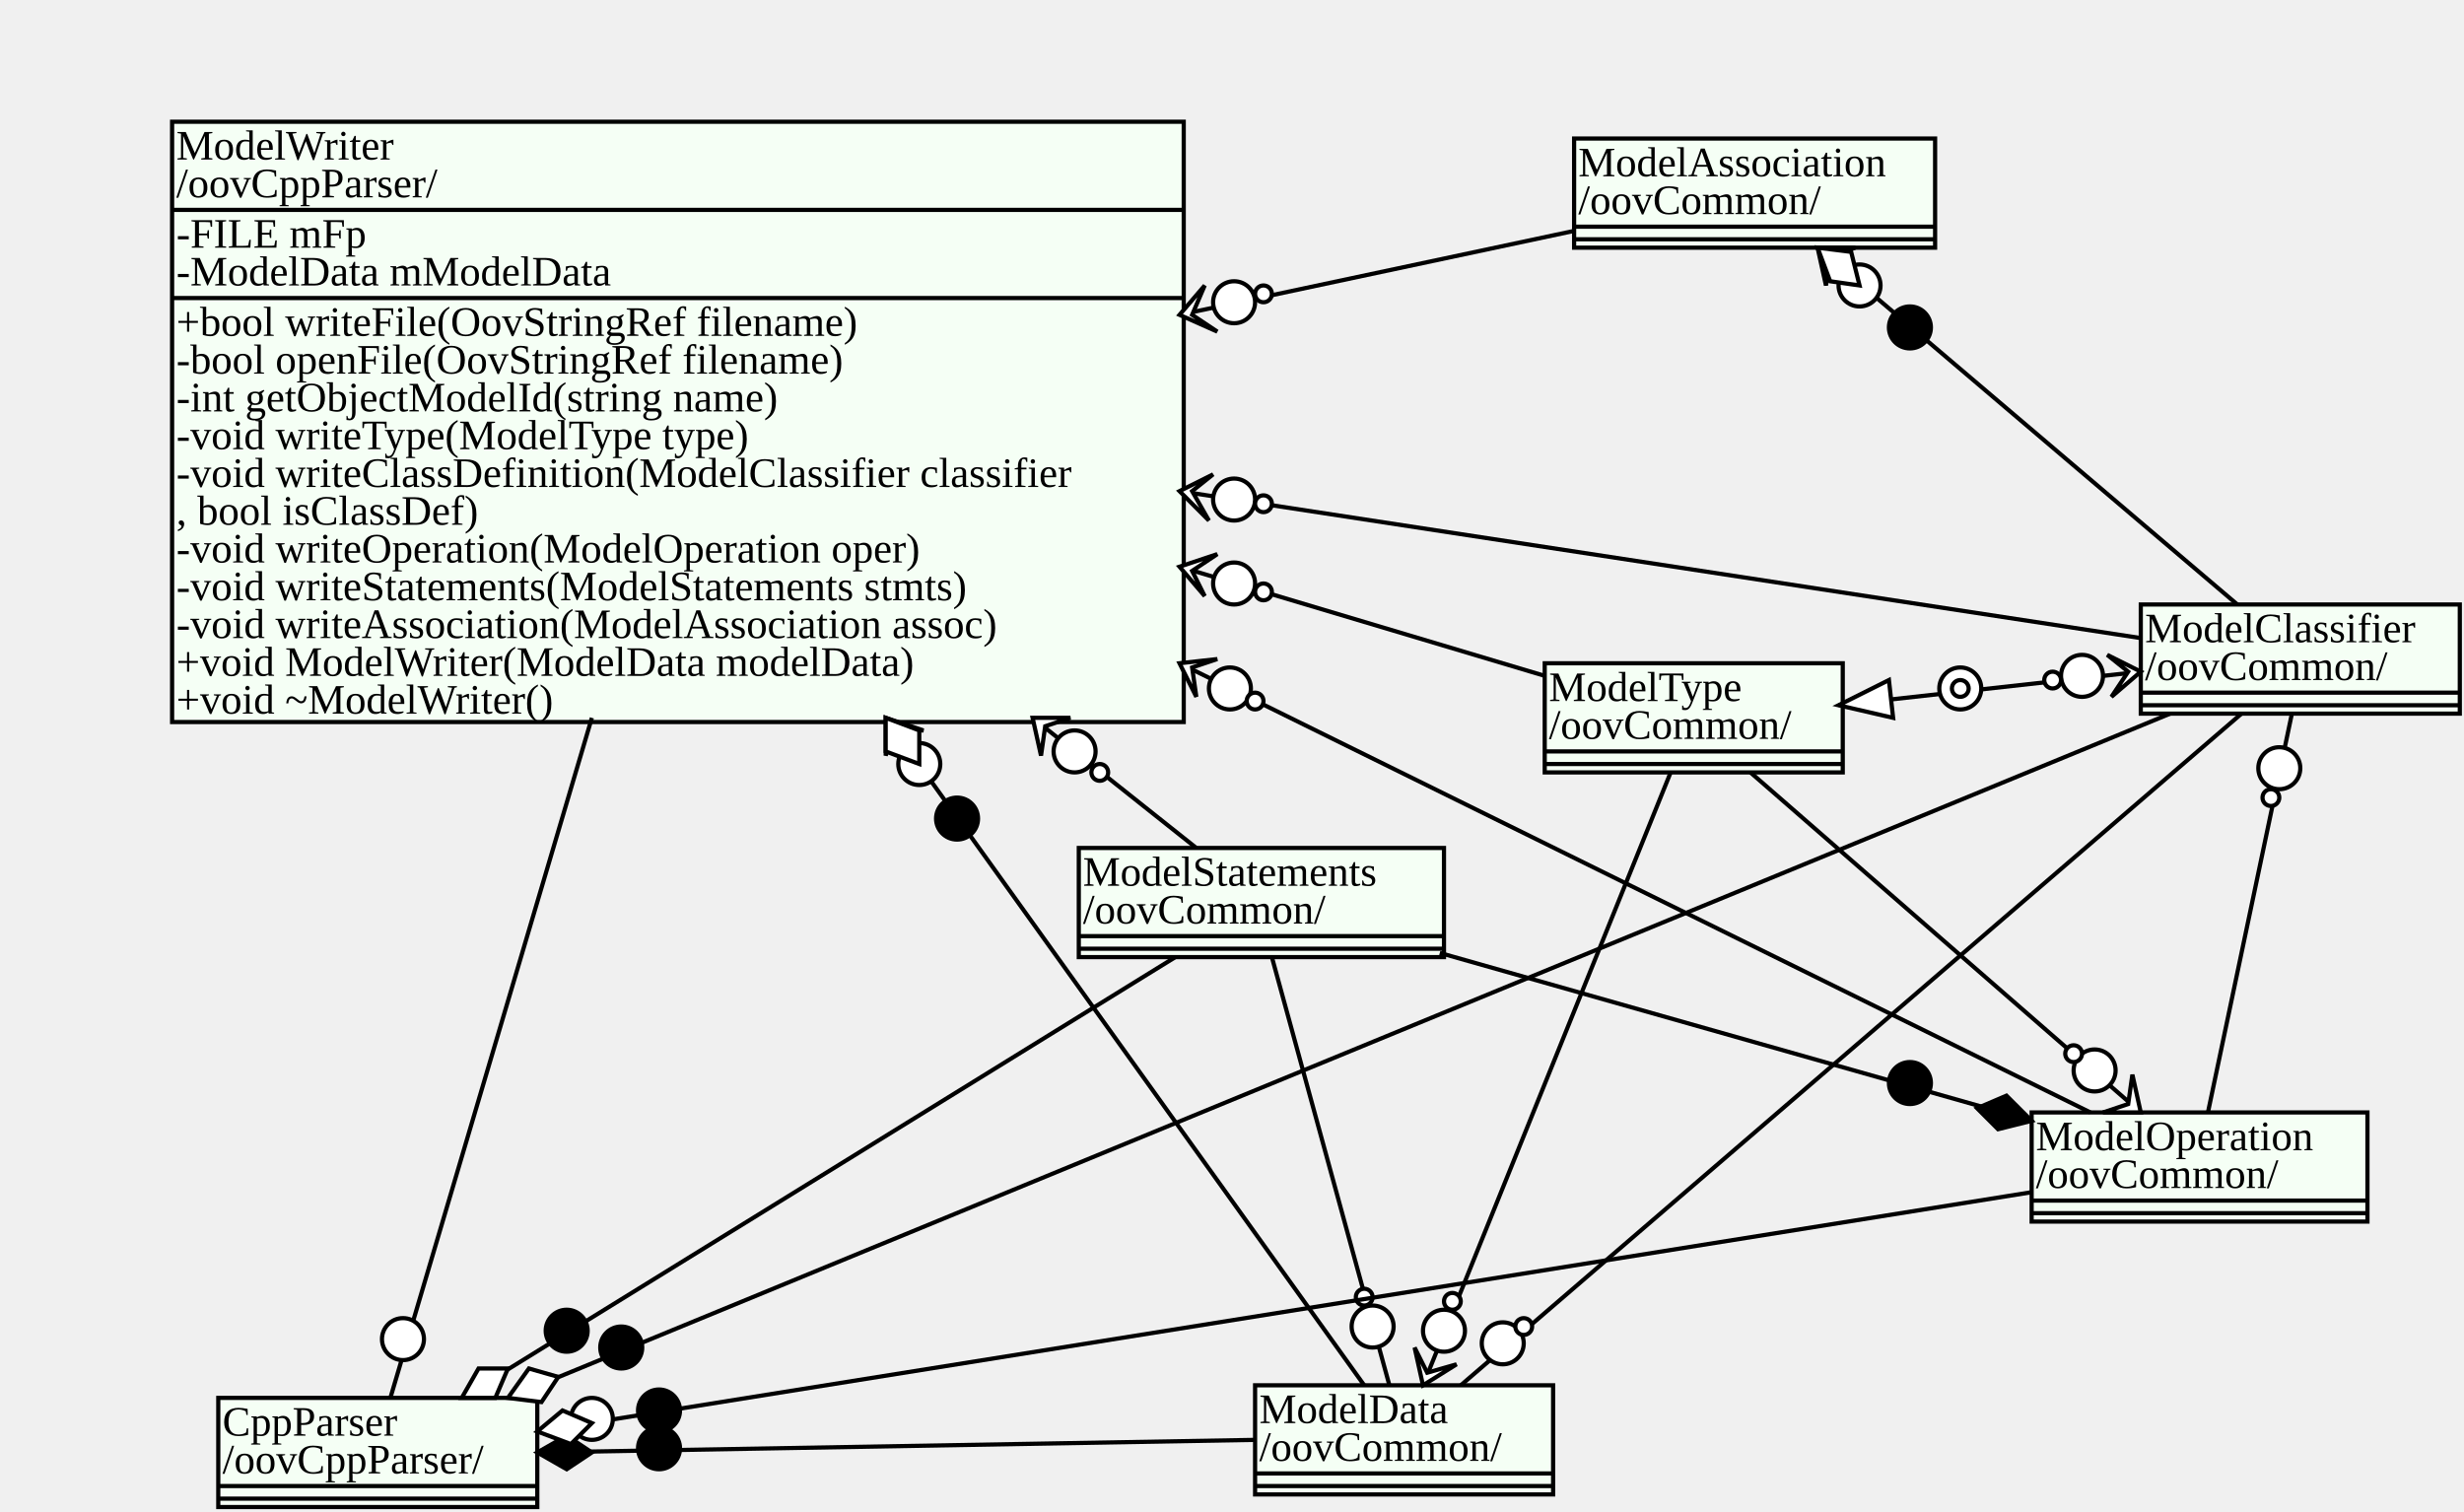
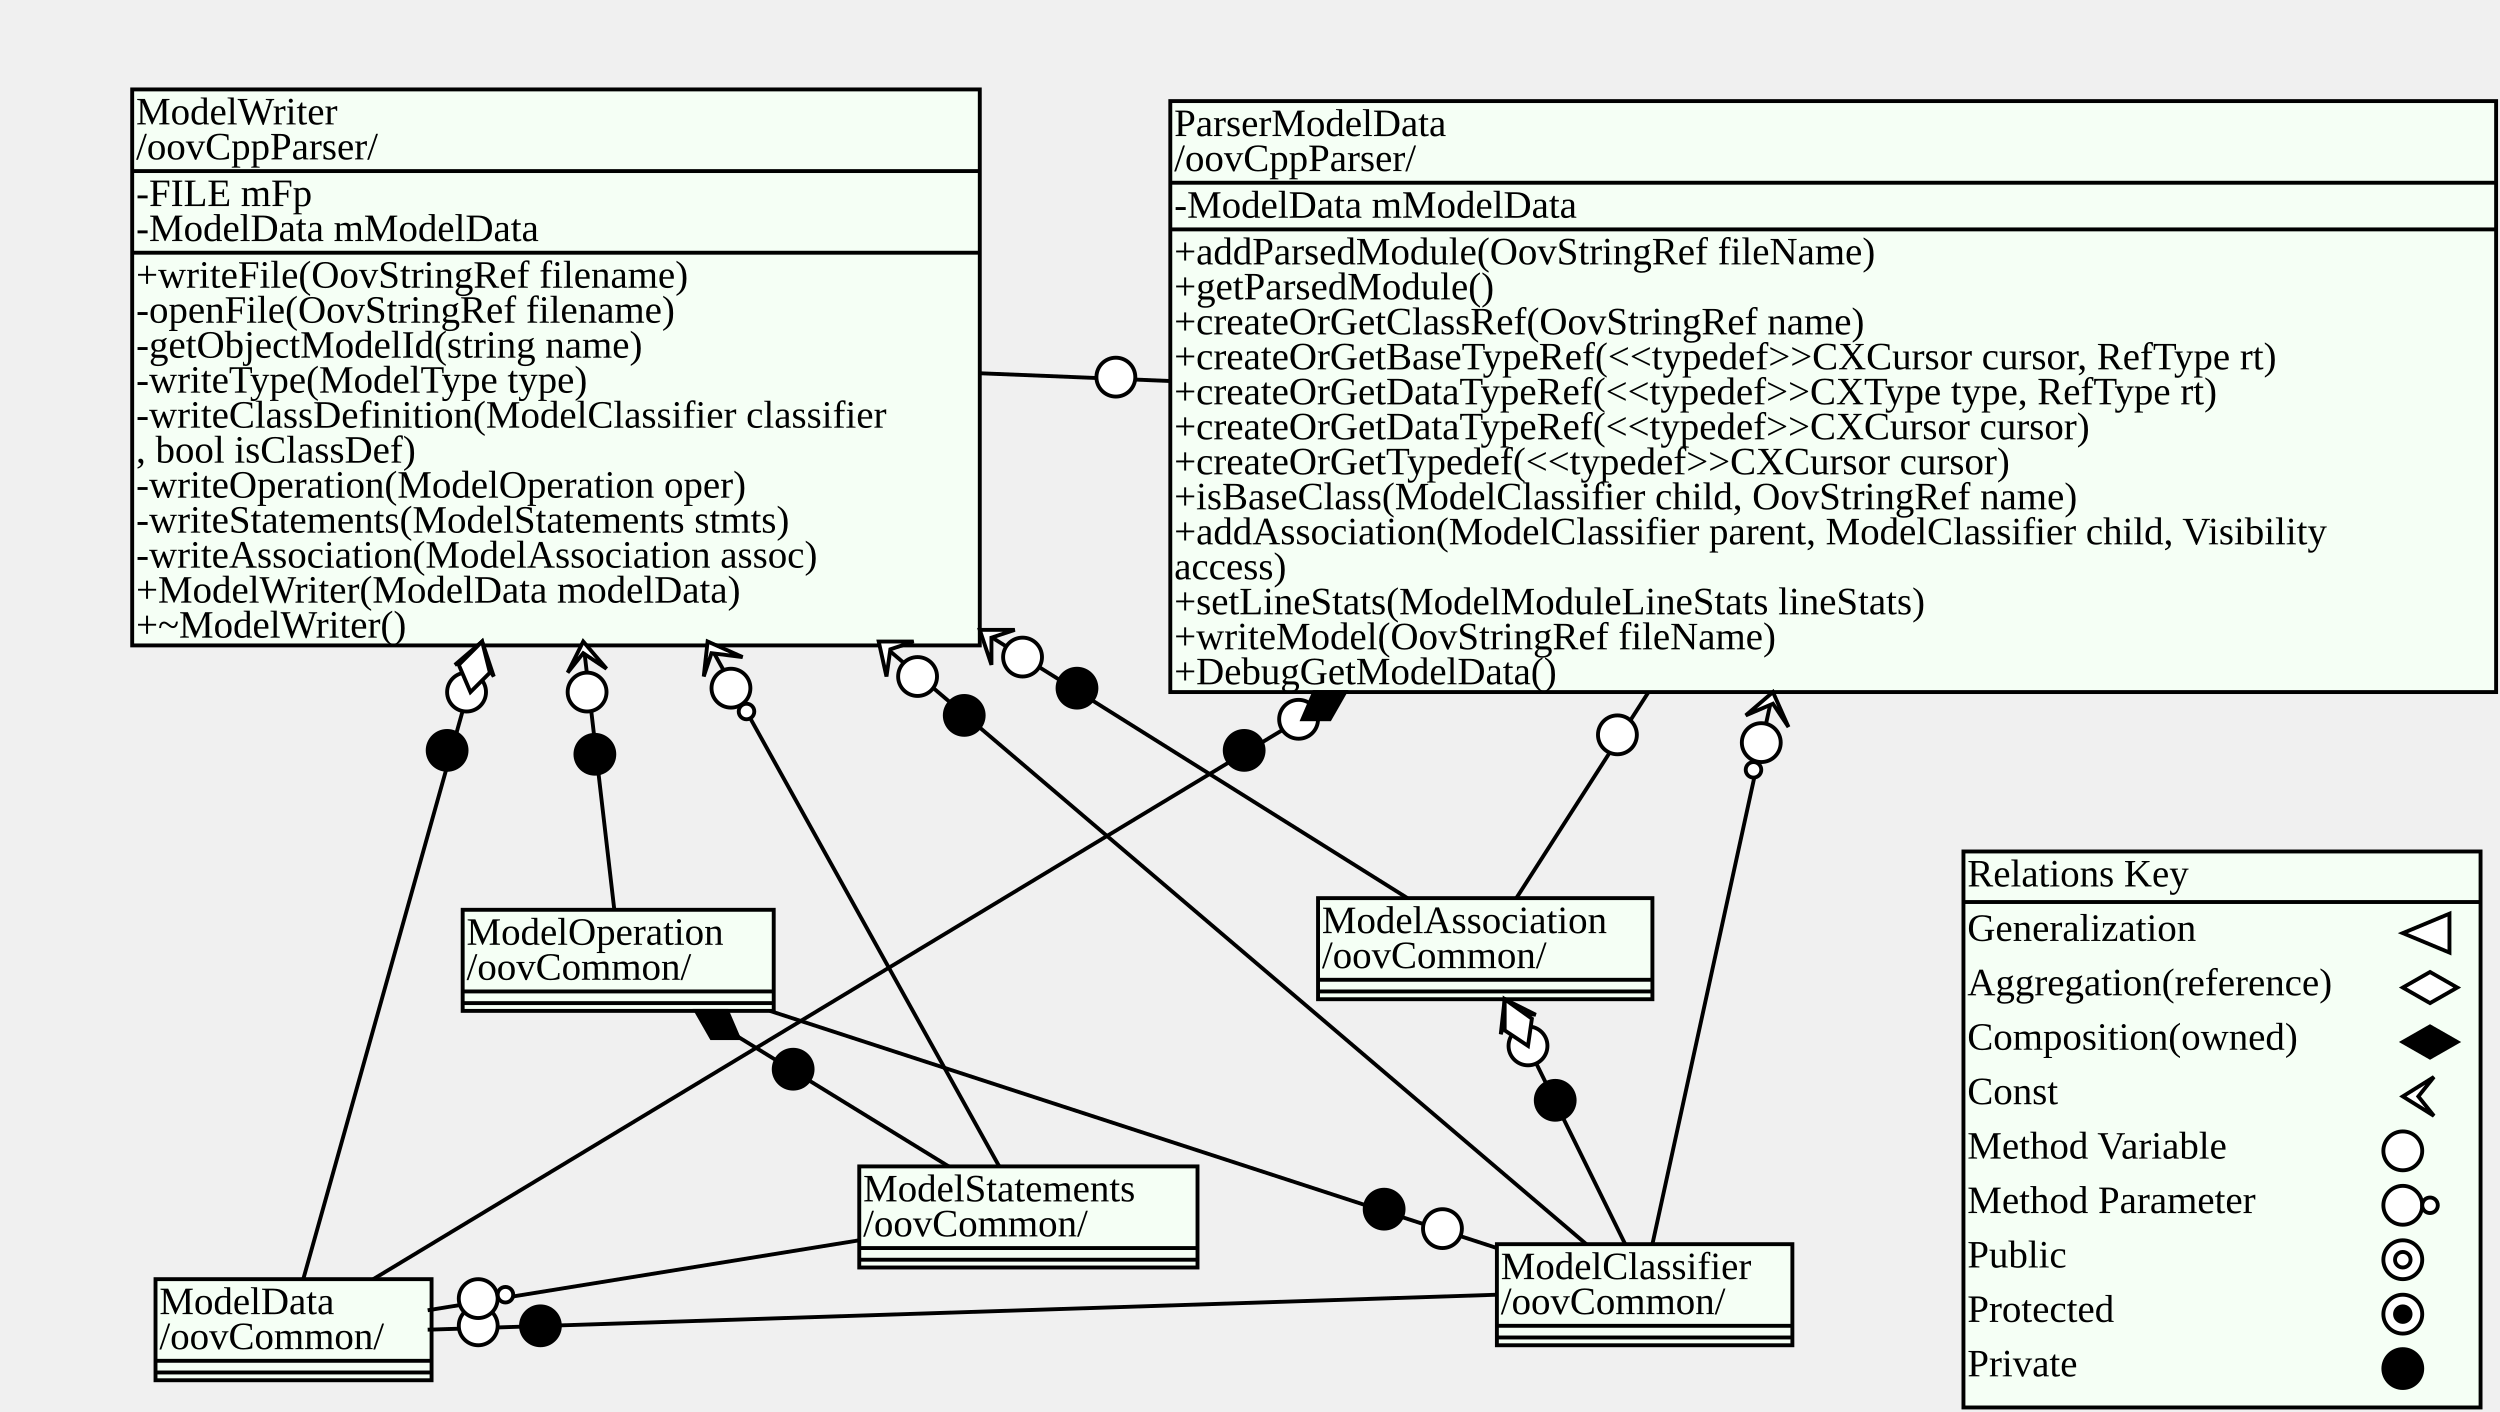
- <svg xmlns="http://www.w3.org/2000/svg" version="1.1" width="587" height="360">
+ <svg xmlns="http://www.w3.org/2000/svg" version="1.1" width="643" height="363">
  <g fill="#f5fff5" stroke="#000000" style="stroke-width:1">
-     <rect x="41" y="29" width="241" height="143" />
-     <line x1="41" y1="50" x2="282" y2="50" />
-     <line x1="41" y1="71" x2="282" y2="71" />
+     <rect x="505" y="219" width="133" height="143" />
+     <line x1="505" y1="232" x2="638" y2="232" />
+     <polygon points="618,240 630,245 630,235 618,240 " style="fill:#ffffff" />
+     <polygon points="618,254 625,258 632,254 625,250 618,254 " style="fill:#ffffff" />
+     <polygon points="618,268 625,272 632,268 625,264 618,268 " style="fill:#000000" />
+     <polygon points="618,282 626,287 622,282 626,277 618,282 " style="fill:#ffffff" />
+     <circle cx="618" cy="296" r="5" style="fill:#ffffff" />
+     <circle cx="618" cy="310" r="5" style="fill:#ffffff" />
+     <circle cx="625" cy="310" r="2" style="fill:#ffffff" />
+     <circle cx="618" cy="324" r="5" style="fill:#ffffff" />
+     <circle cx="618" cy="324" r="2" style="fill:#ffffff" />
+     <circle cx="618" cy="338" r="5" style="fill:#ffffff" />
+     <circle cx="618" cy="338" r="2" style="fill:#000000" />
+     <circle cx="618" cy="352" r="5" style="fill:#000000" />
+     <circle cx="618" cy="352" r="2" style="fill:#000000" />
  </g>
  <g font-size="10" stroke="none">
-     <text x="42" y="38">ModelWriter</text>
-     <text x="42" y="47">/oovCppParser/</text>
-     <text x="42" y="59">-FILE mFp</text>
-     <text x="42" y="68">-ModelData mModelData</text>
-     <text x="42" y="80">+bool writeFile(OovStringRef filename)</text>
-     <text x="42" y="89">-bool openFile(OovStringRef filename)</text>
-     <text x="42" y="98">-int getObjectModelId(string name)</text>
-     <text x="42" y="107">-void writeType(ModelType type)</text>
-     <text x="42" y="116">-void writeClassDefinition(ModelClassifier classifier</text>
-     <text x="42" y="125">   , bool isClassDef)</text>
-     <text x="42" y="134">-void writeOperation(ModelOperation oper)</text>
-     <text x="42" y="143">-void writeStatements(ModelStatements stmts)</text>
-     <text x="42" y="152">-void writeAssociation(ModelAssociation assoc)</text>
-     <text x="42" y="161">+void ModelWriter(ModelData modelData)</text>
-     <text x="42" y="170">+void ~ModelWriter()</text>
+     <text x="506" y="228">Relations Key</text>
+     <text x="506" y="242">Generalization</text>
+     <text x="506" y="256">Aggregation(reference)</text>
+     <text x="506" y="270">Composition(owned)</text>
+     <text x="506" y="284">Const</text>
+     <text x="506" y="298">Method Variable</text>
+     <text x="506" y="312">Method Parameter</text>
+     <text x="506" y="326">Public</text>
+     <text x="506" y="340">Protected</text>
+     <text x="506" y="354">Private</text>
  </g>
  <g fill="#f5fff5" stroke="#000000" style="stroke-width:1">
-     <rect x="299" y="330" width="71" height="26" />
-     <line x1="299" y1="351" x2="370" y2="351" />
-     <line x1="299" y1="354" x2="370" y2="354" />
+     <rect x="34" y="23" width="218" height="143" />
+     <line x1="34" y1="44" x2="252" y2="44" />
+     <line x1="34" y1="65" x2="252" y2="65" />
  </g>
  <g font-size="10" stroke="none">
-     <text x="300" y="339">ModelData</text>
-     <text x="300" y="348">/oovCommon/</text>
+     <text x="35" y="32">ModelWriter</text>
+     <text x="35" y="41">/oovCppParser/</text>
+     <text x="35" y="53">-FILE mFp</text>
+     <text x="35" y="62">-ModelData mModelData</text>
+     <text x="35" y="74">+writeFile(OovStringRef filename)</text>
+     <text x="35" y="83">-openFile(OovStringRef filename)</text>
+     <text x="35" y="92">-getObjectModelId(string name)</text>
+     <text x="35" y="101">-writeType(ModelType type)</text>
+     <text x="35" y="110">-writeClassDefinition(ModelClassifier classifier</text>
+     <text x="35" y="119">   , bool isClassDef)</text>
+     <text x="35" y="128">-writeOperation(ModelOperation oper)</text>
+     <text x="35" y="137">-writeStatements(ModelStatements stmts)</text>
+     <text x="35" y="146">-writeAssociation(ModelAssociation assoc)</text>
+     <text x="35" y="155">+ModelWriter(ModelData modelData)</text>
+     <text x="35" y="164">+~ModelWriter()</text>
  </g>
  <g fill="#f5fff5" stroke="#000000" style="stroke-width:1">
-     <rect x="52" y="333" width="76" height="26" />
-     <line x1="52" y1="354" x2="128" y2="354" />
-     <line x1="52" y1="357" x2="128" y2="357" />
+     <rect x="40" y="329" width="71" height="26" />
+     <line x1="40" y1="350" x2="111" y2="350" />
+     <line x1="40" y1="353" x2="111" y2="353" />
  </g>
  <g font-size="10" stroke="none">
-     <text x="53" y="342">CppParser</text>
-     <text x="53" y="351">/oovCppParser/</text>
+     <text x="41" y="338">ModelData</text>
+     <text x="41" y="347">/oovCommon/</text>
  </g>
  <g fill="#f5fff5" stroke="#000000" style="stroke-width:1">
-     <rect x="368" y="158" width="71" height="26" />
-     <line x1="368" y1="179" x2="439" y2="179" />
-     <line x1="368" y1="182" x2="439" y2="182" />
+     <rect x="301" y="26" width="341" height="152" />
+     <line x1="301" y1="47" x2="642" y2="47" />
+     <line x1="301" y1="59" x2="642" y2="59" />
  </g>
  <g font-size="10" stroke="none">
-     <text x="369" y="167">ModelType</text>
-     <text x="369" y="176">/oovCommon/</text>
+     <text x="302" y="35">ParserModelData</text>
+     <text x="302" y="44">/oovCppParser/</text>
+     <text x="302" y="56">-ModelData mModelData</text>
+     <text x="302" y="68">+addParsedModule(OovStringRef fileName)</text>
+     <text x="302" y="77">+getParsedModule()</text>
+     <text x="302" y="86">+createOrGetClassRef(OovStringRef name)</text>
+     <text x="302" y="95">+createOrGetBaseTypeRef(&lt;&lt;typedef&gt;&gt;CXCursor cursor, RefType rt)</text>
+     <text x="302" y="104">+createOrGetDataTypeRef(&lt;&lt;typedef&gt;&gt;CXType type, RefType rt)</text>
+     <text x="302" y="113">+createOrGetDataTypeRef(&lt;&lt;typedef&gt;&gt;CXCursor cursor)</text>
+     <text x="302" y="122">+createOrGetTypedef(&lt;&lt;typedef&gt;&gt;CXCursor cursor)</text>
+     <text x="302" y="131">+isBaseClass(ModelClassifier child, OovStringRef name)</text>
+     <text x="302" y="140">+addAssociation(ModelClassifier parent, ModelClassifier child, Visibility </text>
+     <text x="302" y="149">   access)</text>
+     <text x="302" y="158">+setLineStats(ModelModuleLineStats lineStats)</text>
+     <text x="302" y="167">+writeModel(OovStringRef fileName)</text>
+     <text x="302" y="176">+DebugGetModelData()</text>
  </g>
  <g fill="#f5fff5" stroke="#000000" style="stroke-width:1">
-     <rect x="510" y="144" width="76" height="26" />
-     <line x1="510" y1="165" x2="586" y2="165" />
-     <line x1="510" y1="168" x2="586" y2="168" />
+     <rect x="385" y="320" width="76" height="26" />
+     <line x1="385" y1="341" x2="461" y2="341" />
+     <line x1="385" y1="344" x2="461" y2="344" />
  </g>
  <g font-size="10" stroke="none">
-     <text x="511" y="153">ModelClassifier</text>
-     <text x="511" y="162">/oovCommon/</text>
+     <text x="386" y="329">ModelClassifier</text>
+     <text x="386" y="338">/oovCommon/</text>
  </g>
  <g fill="#f5fff5" stroke="#000000" style="stroke-width:1">
-     <rect x="484" y="265" width="80" height="26" />
-     <line x1="484" y1="286" x2="564" y2="286" />
-     <line x1="484" y1="289" x2="564" y2="289" />
+     <rect x="119" y="234" width="80" height="26" />
+     <line x1="119" y1="255" x2="199" y2="255" />
+     <line x1="119" y1="258" x2="199" y2="258" />
  </g>
  <g font-size="10" stroke="none">
-     <text x="485" y="274">ModelOperation</text>
-     <text x="485" y="283">/oovCommon/</text>
+     <text x="120" y="243">ModelOperation</text>
+     <text x="120" y="252">/oovCommon/</text>
  </g>
  <g fill="#f5fff5" stroke="#000000" style="stroke-width:1">
-     <rect x="257" y="202" width="87" height="26" />
-     <line x1="257" y1="223" x2="344" y2="223" />
-     <line x1="257" y1="226" x2="344" y2="226" />
+     <rect x="221" y="300" width="87" height="26" />
+     <line x1="221" y1="321" x2="308" y2="321" />
+     <line x1="221" y1="324" x2="308" y2="324" />
  </g>
  <g font-size="10" stroke="none">
-     <text x="258" y="211">ModelStatements</text>
-     <text x="258" y="220">/oovCommon/</text>
+     <text x="222" y="309">ModelStatements</text>
+     <text x="222" y="318">/oovCommon/</text>
  </g>
  <g fill="#f5fff5" stroke="#000000" style="stroke-width:1">
-     <rect x="375" y="33" width="86" height="26" />
-     <line x1="375" y1="54" x2="461" y2="54" />
-     <line x1="375" y1="57" x2="461" y2="57" />
+     <rect x="339" y="231" width="86" height="26" />
+     <line x1="339" y1="252" x2="425" y2="252" />
+     <line x1="339" y1="255" x2="425" y2="255" />
  </g>
  <g font-size="10" stroke="none">
-     <text x="376" y="42">ModelAssociation</text>
-     <text x="376" y="51">/oovCommon/</text>
+     <text x="340" y="240">ModelAssociation</text>
+     <text x="340" y="249">/oovCommon/</text>
  </g>
  <g fill="#f5f5ff" stroke="#000000" style="stroke-width:1">
-     <line x1="211" y1="171" x2="325" y2="330" />
-     <polygon points="211,171 211,180 213,174 220,174 211,171 " style="fill:#ffffff" />
-     <circle cx="219" cy="182" r="5" style="fill:#ffffff" />
-     <circle cx="228" cy="195" r="5" style="fill:#000000" />
-     <circle cx="228" cy="195" r="2" style="fill:#000000" />
-     <polygon points="211,171 211,179 219,182 219,174 211,171 " style="fill:#ffffff" />
-     <line x1="141" y1="171" x2="93" y2="333" />
-     <circle cx="96" cy="319" r="5" style="fill:#ffffff" />
-     <line x1="281" y1="135" x2="368" y2="161" />
-     <polygon points="281,135 287,142 284,136 290,132 281,135 " style="fill:#ffffff" />
-     <circle cx="294" cy="139" r="5" style="fill:#ffffff" />
-     <circle cx="301" cy="141" r="2" style="fill:#ffffff" />
-     <line x1="281" y1="117" x2="510" y2="152" />
-     <polygon points="281,117 288,124 284,117 289,113 281,117 " style="fill:#ffffff" />
-     <circle cx="294" cy="119" r="5" style="fill:#ffffff" />
-     <circle cx="301" cy="120" r="2" style="fill:#ffffff" />
-     <line x1="281" y1="158" x2="498" y2="265" />
-     <polygon points="281,158 285,166 284,159 290,157 281,158 " style="fill:#ffffff" />
-     <circle cx="293" cy="164" r="5" style="fill:#ffffff" />
-     <circle cx="299" cy="167" r="2" style="fill:#ffffff" />
-     <line x1="246" y1="171" x2="285" y2="202" />
-     <polygon points="246,171 248,180 249,173 255,171 246,171 " style="fill:#ffffff" />
-     <circle cx="256" cy="179" r="5" style="fill:#ffffff" />
-     <circle cx="262" cy="184" r="2" style="fill:#ffffff" />
-     <line x1="281" y1="75" x2="375" y2="55" />
-     <polygon points="281,75 290,79 284,75 287,68 281,75 " style="fill:#ffffff" />
-     <circle cx="294" cy="72" r="5" style="fill:#ffffff" />
-     <circle cx="301" cy="70" r="2" style="fill:#ffffff" />
-     <line x1="299" y1="343" x2="128" y2="346" />
-     <circle cx="157" cy="345" r="5" style="fill:#000000" />
-     <circle cx="157" cy="345" r="2" style="fill:#000000" />
-     <polygon points="128,346 135,350 141,346 135,342 128,346 " style="fill:#000000" />
-     <line x1="339" y1="330" x2="398" y2="184" />
-     <polygon points="339,330 347,325 340,327 337,321 339,330 " style="fill:#ffffff" />
-     <circle cx="344" cy="317" r="5" style="fill:#ffffff" />
-     <circle cx="346" cy="310" r="2" style="fill:#ffffff" />
-     <line x1="348" y1="330" x2="534" y2="170" />
-     <circle cx="358" cy="320" r="5" style="fill:#ffffff" />
-     <circle cx="363" cy="316" r="2" style="fill:#ffffff" />
-     <line x1="331" y1="330" x2="303" y2="228" />
-     <circle cx="327" cy="316" r="5" style="fill:#ffffff" />
-     <circle cx="325" cy="309" r="2" style="fill:#ffffff" />
-     <line x1="121" y1="333" x2="517" y2="170" />
-     <circle cx="148" cy="321" r="5" style="fill:#000000" />
-     <circle cx="148" cy="321" r="2" style="fill:#000000" />
-     <polygon points="121,333 129,334 133,328 126,326 121,333 " style="fill:#ffffff" />
-     <line x1="128" y1="341" x2="484" y2="284" />
-     <circle cx="141" cy="338" r="5" style="fill:#ffffff" />
-     <circle cx="157" cy="336" r="5" style="fill:#000000" />
-     <circle cx="157" cy="336" r="2" style="fill:#000000" />
-     <polygon points="128,341 136,344 141,339 134,336 128,341 " style="fill:#ffffff" />
-     <line x1="110" y1="333" x2="280" y2="228" />
-     <circle cx="135" cy="317" r="5" style="fill:#000000" />
-     <circle cx="135" cy="317" r="2" style="fill:#000000" />
-     <polygon points="110,333 118,333 121,326 114,326 110,333 " style="fill:#ffffff" />
-     <line x1="438" y1="168" x2="510" y2="160" />
-     <circle cx="467" cy="164" r="5" style="fill:#ffffff" />
-     <circle cx="467" cy="164" r="2" style="fill:#ffffff" />
-     <polygon points="438,168 451,171 450,162 438,168 " style="fill:#ffffff" />
-     <polygon points="510,160 502,156 507,160 503,166 510,160 " style="fill:#ffffff" />
-     <circle cx="496" cy="161" r="5" style="fill:#ffffff" />
-     <circle cx="489" cy="162" r="2" style="fill:#ffffff" />
-     <line x1="417" y1="184" x2="510" y2="265" />
-     <polygon points="510,265 508,256 507,263 501,265 510,265 " style="fill:#ffffff" />
-     <circle cx="499" cy="255" r="5" style="fill:#ffffff" />
-     <circle cx="494" cy="251" r="2" style="fill:#ffffff" />
-     <line x1="546" y1="170" x2="526" y2="265" />
-     <circle cx="543" cy="183" r="5" style="fill:#ffffff" />
-     <circle cx="541" cy="190" r="2" style="fill:#ffffff" />
-     <line x1="533" y1="144" x2="433" y2="59" />
-     <polygon points="433,59 435,68 436,61 442,59 433,59 " style="fill:#ffffff" />
-     <circle cx="443" cy="68" r="5" style="fill:#ffffff" />
-     <circle cx="455" cy="78" r="5" style="fill:#000000" />
-     <circle cx="455" cy="78" r="2" style="fill:#000000" />
-     <polygon points="433,59 436,67 443,68 441,60 433,59 " style="fill:#ffffff" />
-     <line x1="484" y1="267" x2="343" y2="227" />
-     <circle cx="455" cy="258" r="5" style="fill:#000000" />
-     <circle cx="455" cy="258" r="2" style="fill:#000000" />
-     <polygon points="484,267 478,261 471,264 476,269 484,267 " style="fill:#000000" />
+     <line x1="124" y1="165" x2="78" y2="329" />
+     <polygon points="124,165 117,171 123,168 127,174 124,165 " style="fill:#ffffff" />
+     <circle cx="120" cy="178" r="5" style="fill:#ffffff" />
+     <circle cx="115" cy="193" r="5" style="fill:#000000" />
+     <circle cx="115" cy="193" r="2" style="fill:#000000" />
+     <polygon points="124,165 118,171 121,178 126,173 124,165 " style="fill:#ffffff" />
+     <line x1="252" y1="96" x2="301" y2="98" />
+     <circle cx="287" cy="97" r="5" style="fill:#ffffff" />
+     <line x1="226" y1="165" x2="408" y2="320" />
+     <polygon points="226,165 228,174 229,167 235,165 226,165 " style="fill:#ffffff" />
+     <circle cx="236" cy="174" r="5" style="fill:#ffffff" />
+     <circle cx="248" cy="184" r="5" style="fill:#000000" />
+     <circle cx="248" cy="184" r="2" style="fill:#000000" />
+     <line x1="150" y1="165" x2="158" y2="234" />
+     <polygon points="150,165 146,173 150,168 156,172 150,165 " style="fill:#ffffff" />
+     <circle cx="151" cy="178" r="5" style="fill:#ffffff" />
+     <circle cx="153" cy="194" r="5" style="fill:#000000" />
+     <circle cx="153" cy="194" r="2" style="fill:#000000" />
+     <line x1="182" y1="165" x2="257" y2="300" />
+     <polygon points="182,165 181,174 183,168 191,169 182,165 " style="fill:#ffffff" />
+     <circle cx="188" cy="177" r="5" style="fill:#ffffff" />
+     <circle cx="192" cy="183" r="2" style="fill:#ffffff" />
+     <line x1="252" y1="162" x2="362" y2="231" />
+     <polygon points="252,162 255,171 255,164 261,162 252,162 " style="fill:#ffffff" />
+     <circle cx="263" cy="169" r="5" style="fill:#ffffff" />
+     <circle cx="277" cy="177" r="5" style="fill:#000000" />
+     <circle cx="277" cy="177" r="2" style="fill:#000000" />
+     <line x1="96" y1="329" x2="346" y2="178" />
+     <circle cx="334" cy="185" r="5" style="fill:#ffffff" />
+     <circle cx="320" cy="193" r="5" style="fill:#000000" />
+     <circle cx="320" cy="193" r="2" style="fill:#000000" />
+     <polygon points="346,178 338,178 335,185 342,185 346,178 " style="fill:#000000" />
+     <line x1="110" y1="342" x2="385" y2="333" />
+     <circle cx="123" cy="341" r="5" style="fill:#ffffff" />
+     <circle cx="139" cy="341" r="5" style="fill:#000000" />
+     <circle cx="139" cy="341" r="2" style="fill:#000000" />
+     <line x1="110" y1="337" x2="221" y2="319" />
+     <circle cx="123" cy="334" r="5" style="fill:#ffffff" />
+     <circle cx="130" cy="333" r="2" style="fill:#ffffff" />
+     <line x1="456" y1="178" x2="425" y2="320" />
+     <polygon points="456,178 449,184 456,181 460,187 456,178 " style="fill:#ffffff" />
+     <circle cx="453" cy="191" r="5" style="fill:#ffffff" />
+     <circle cx="451" cy="198" r="2" style="fill:#ffffff" />
+     <line x1="424" y1="178" x2="390" y2="231" />
+     <circle cx="416" cy="189" r="5" style="fill:#ffffff" />
+     <line x1="385" y1="321" x2="198" y2="260" />
+     <circle cx="371" cy="316" r="5" style="fill:#ffffff" />
+     <circle cx="356" cy="311" r="5" style="fill:#000000" />
+     <circle cx="356" cy="311" r="2" style="fill:#000000" />
+     <line x1="418" y1="320" x2="387" y2="257" />
+     <polygon points="387,257 386,266 388,260 395,261 387,257 " style="fill:#ffffff" />
+     <circle cx="393" cy="269" r="5" style="fill:#ffffff" />
+     <circle cx="400" cy="283" r="5" style="fill:#000000" />
+     <circle cx="400" cy="283" r="2" style="fill:#000000" />
+     <polygon points="387,257 387,265 393,269 394,262 387,257 " style="fill:#ffffff" />
+     <line x1="179" y1="260" x2="244" y2="300" />
+     <circle cx="204" cy="275" r="5" style="fill:#000000" />
+     <circle cx="204" cy="275" r="2" style="fill:#000000" />
+     <polygon points="179,260 183,267 190,267 187,260 179,260 " style="fill:#000000" />
  </g>
</svg>
